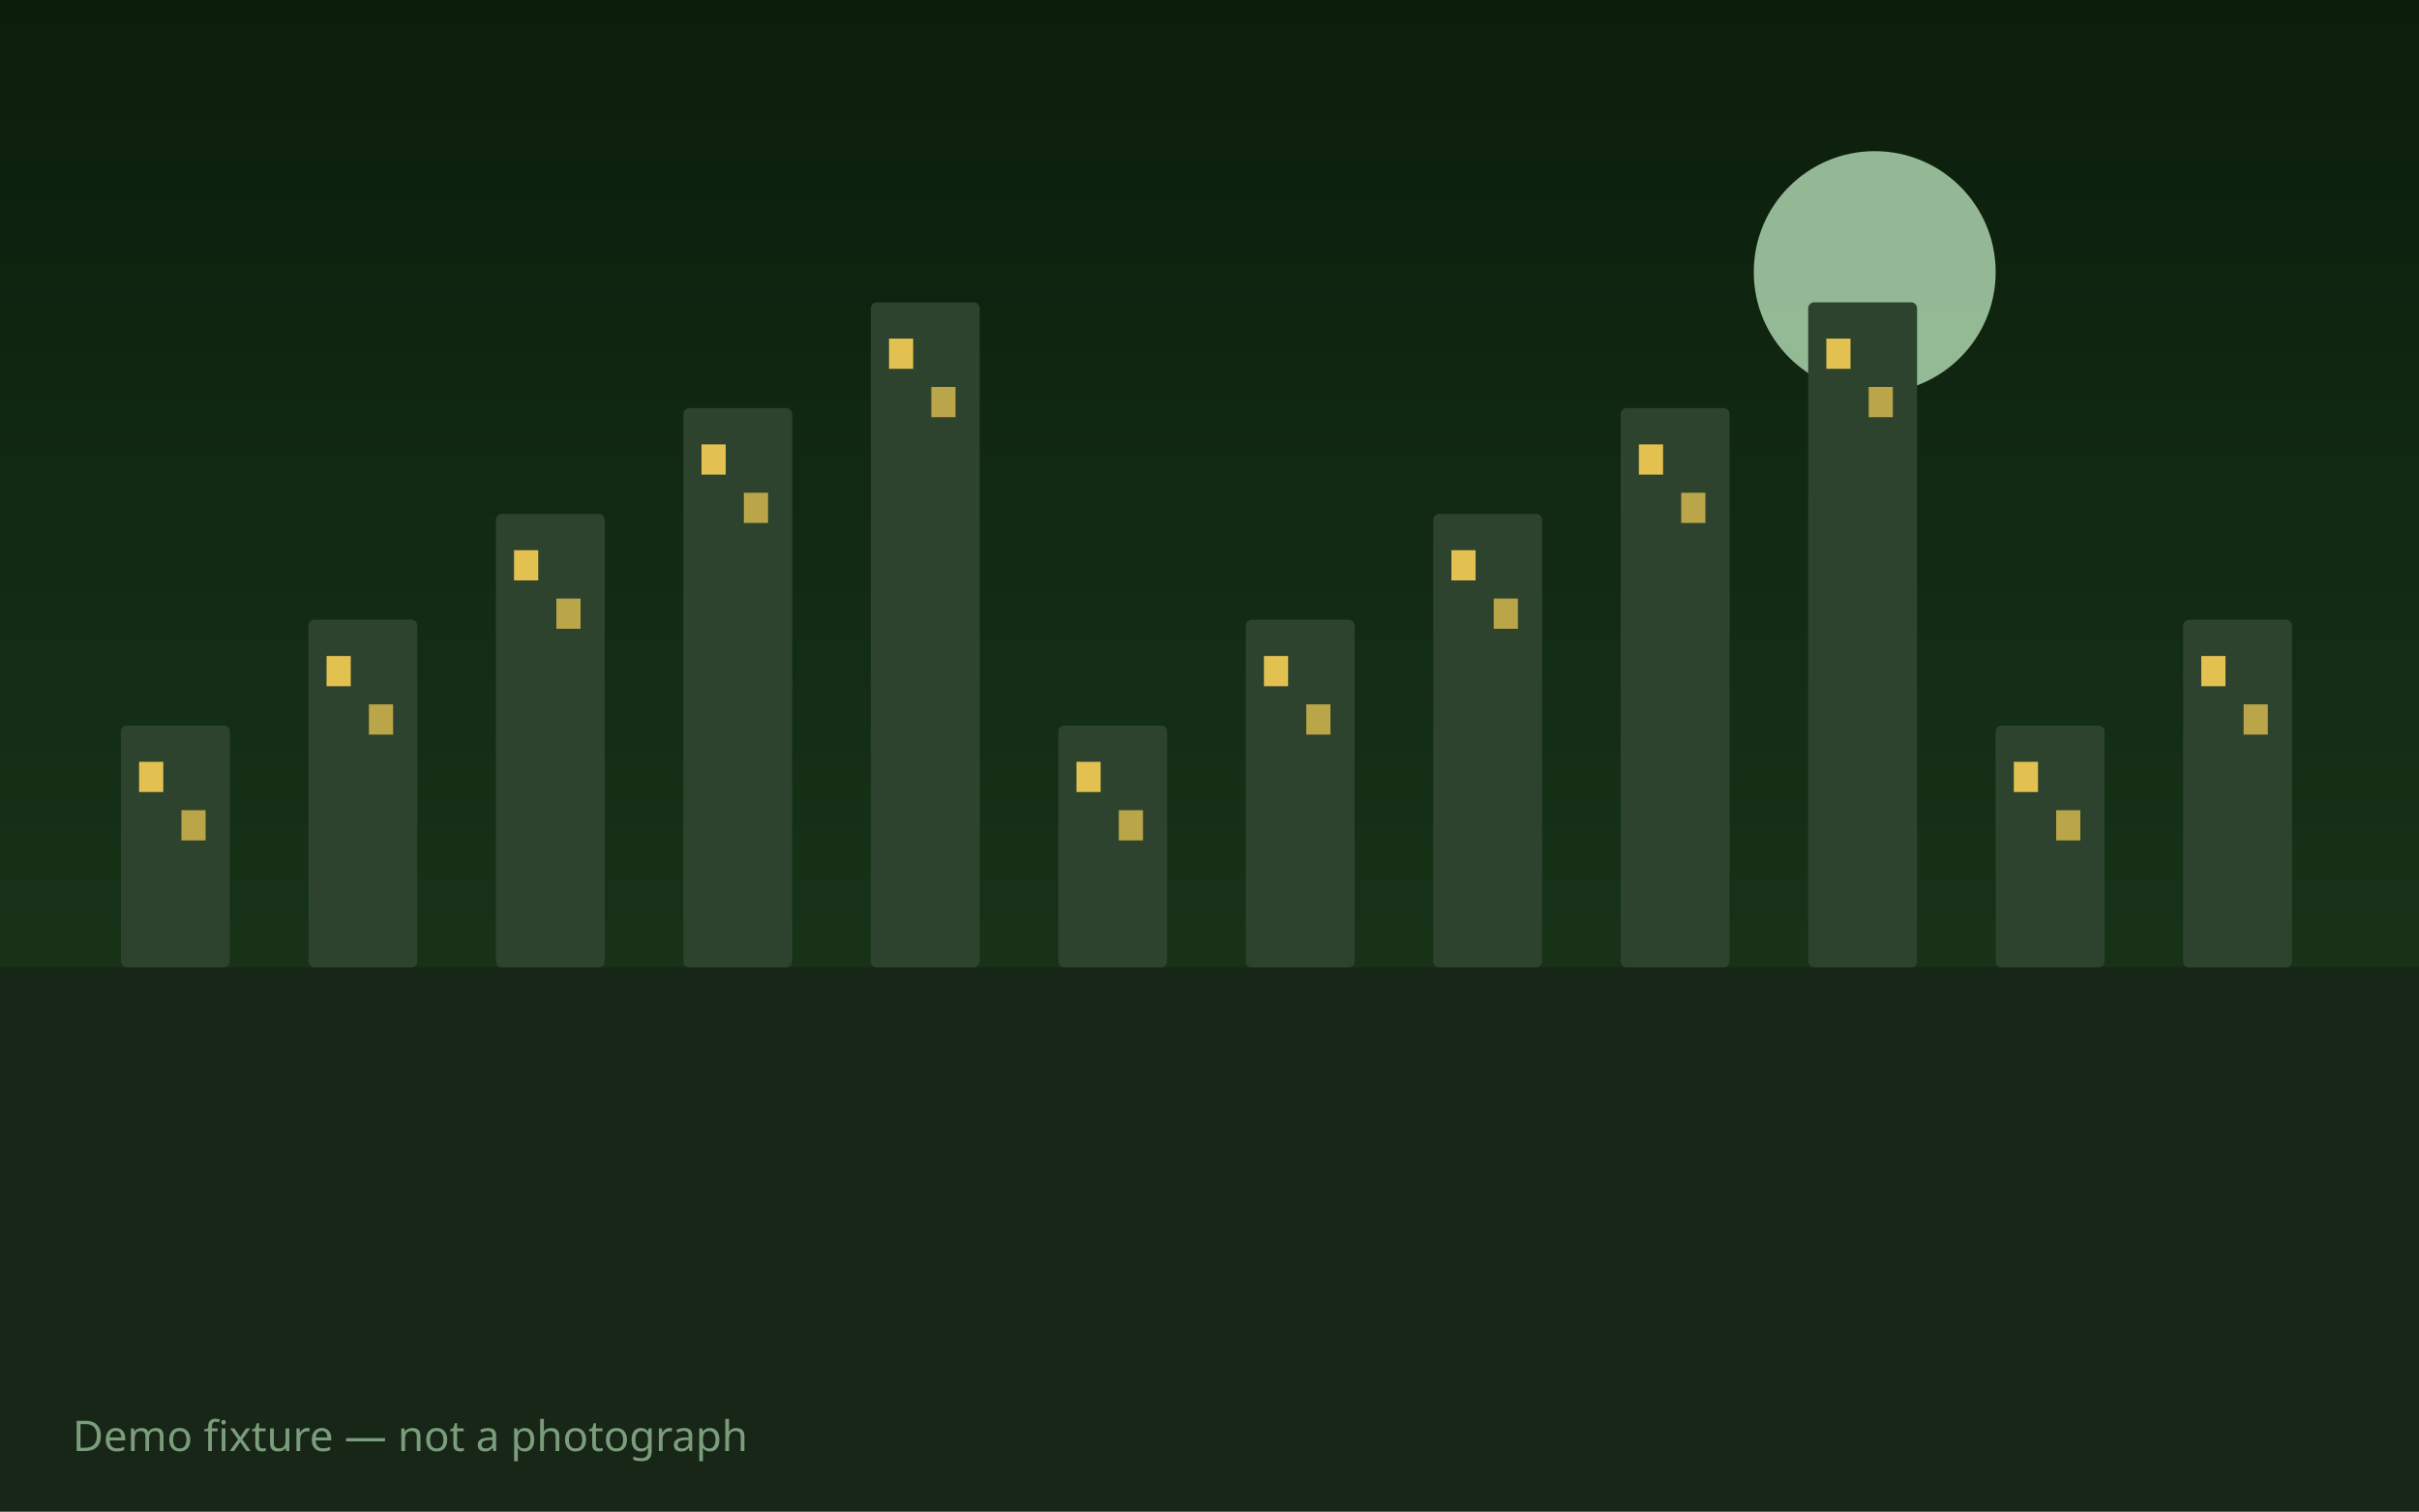
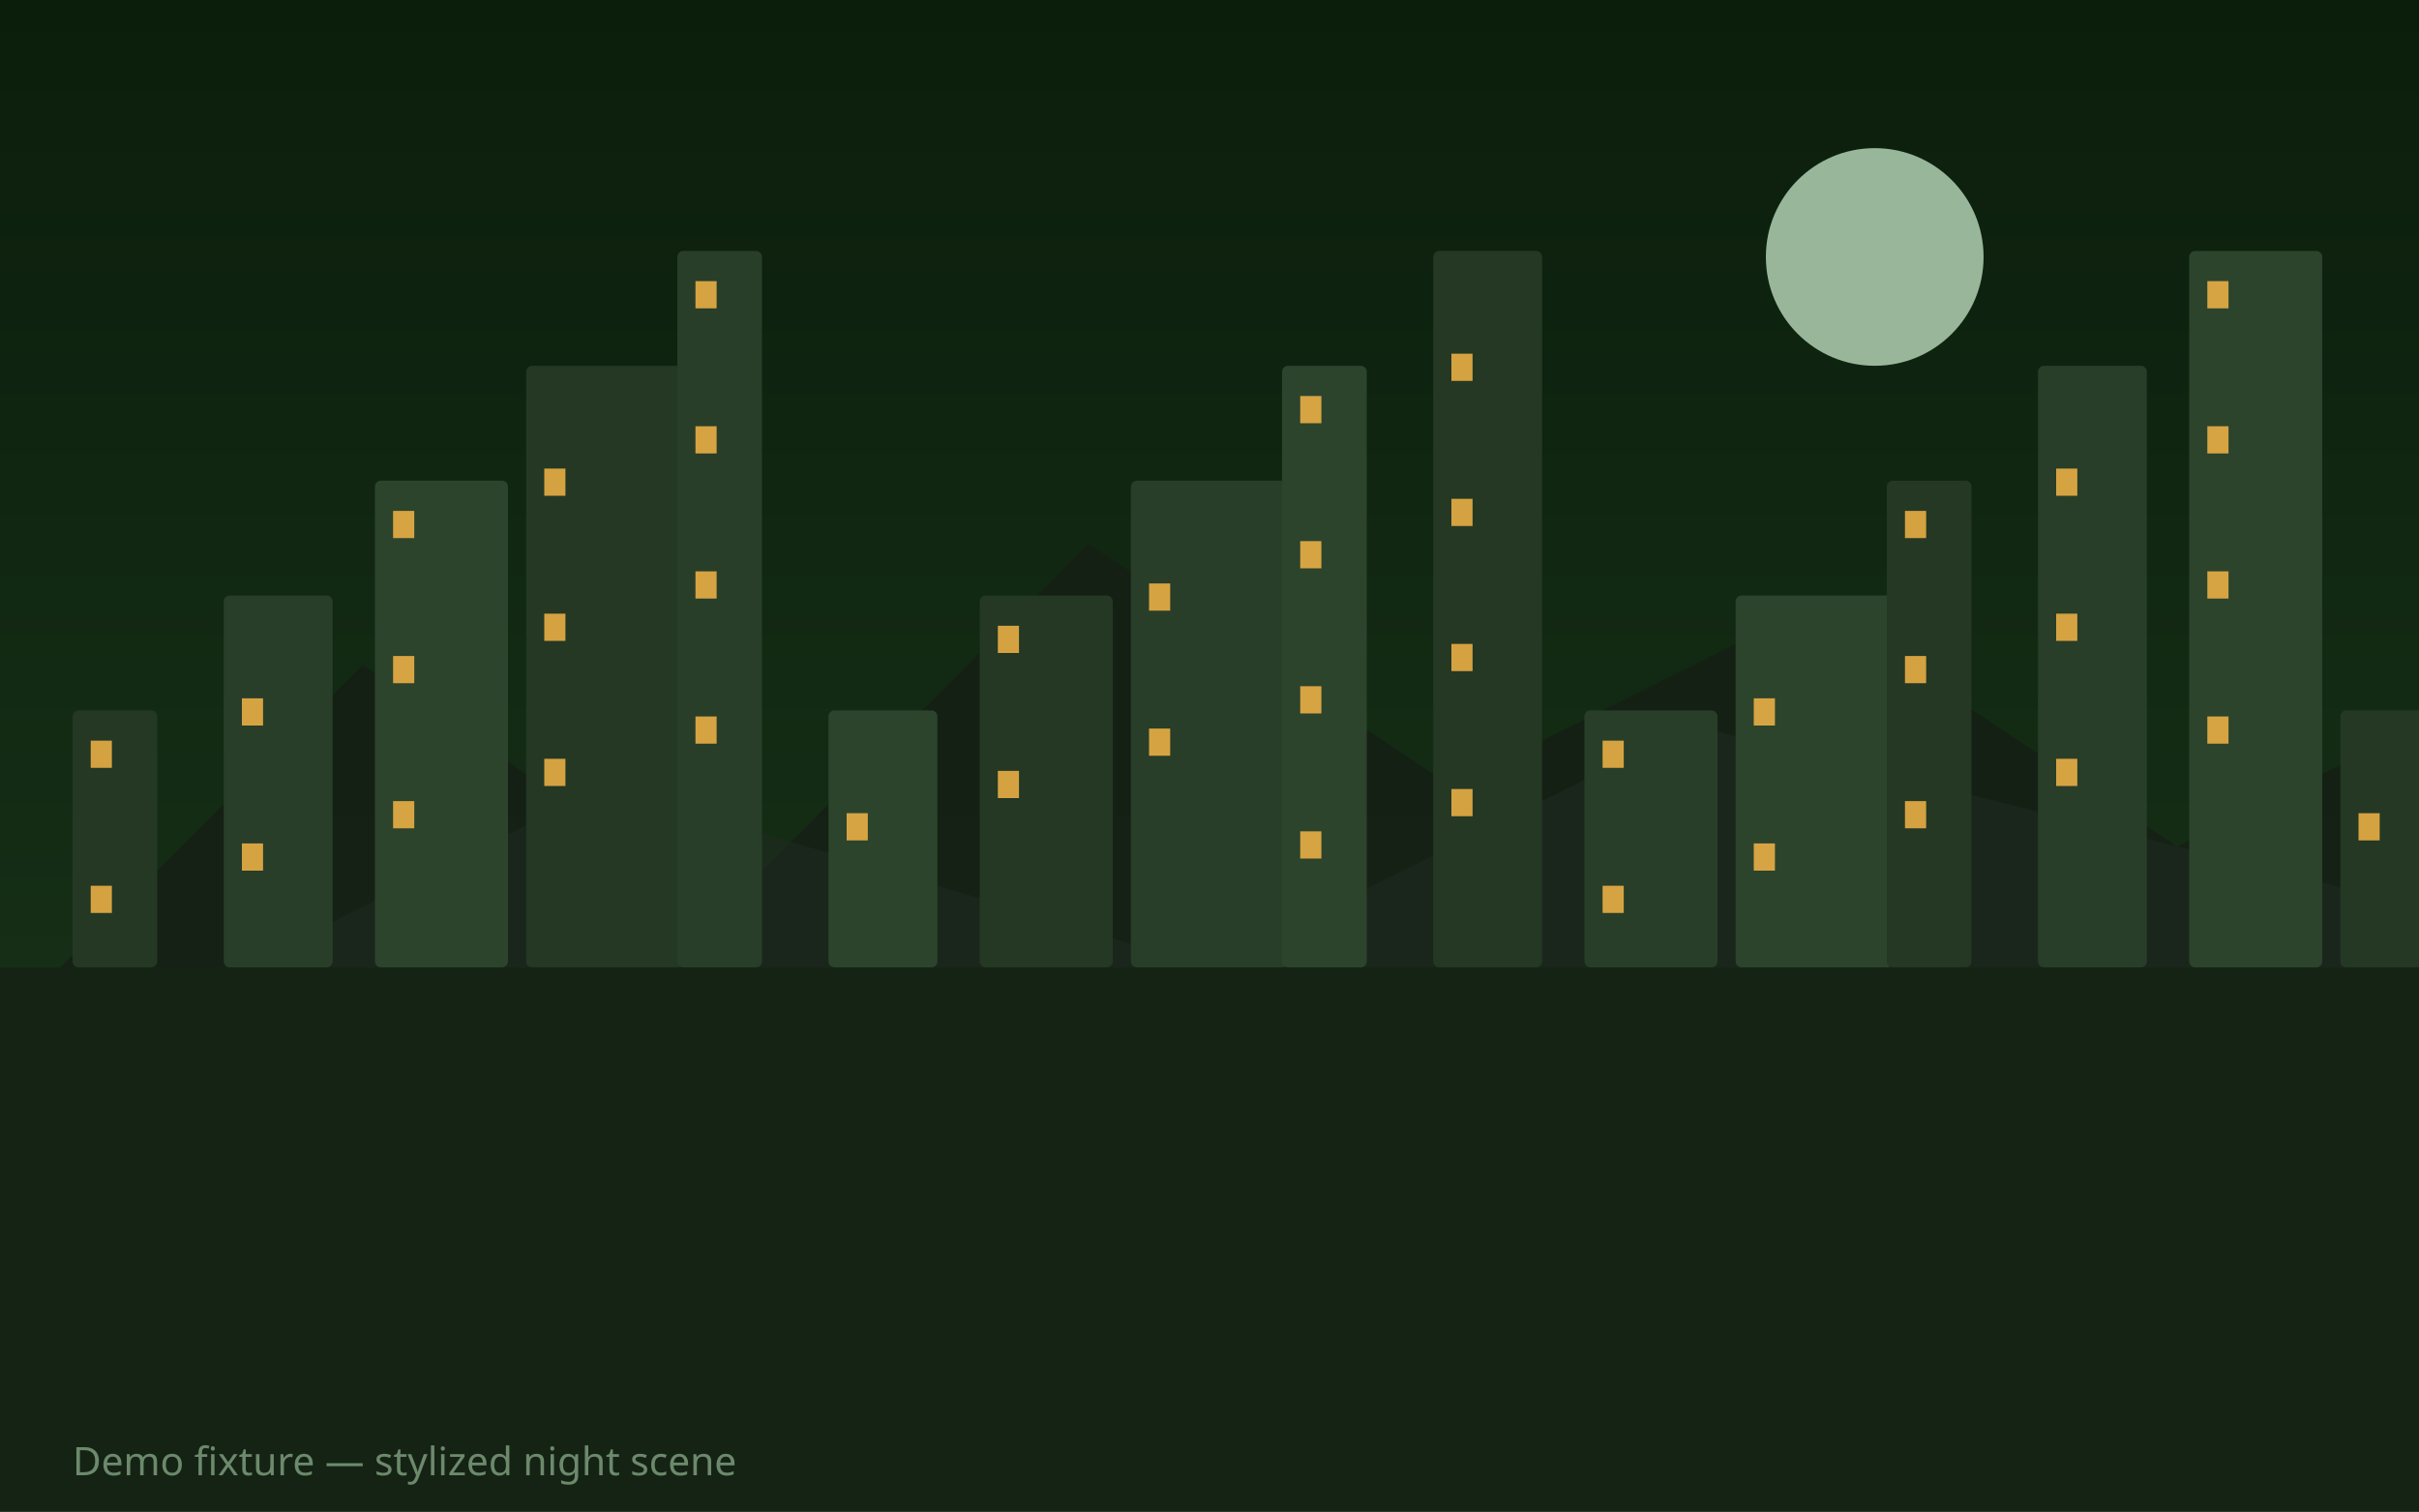
- <svg xmlns="http://www.w3.org/2000/svg" viewBox="0 0 800 500" role="img" aria-label="Demo night scene">
+ <svg xmlns="http://www.w3.org/2000/svg" width="800" height="500" viewBox="0 0 800 500" role="img" aria-label="Demo night scene">
  <defs>
    <linearGradient id="sky-aad-14" x1="0" y1="0" x2="0" y2="1">
      <stop offset="0%" stop-color="hsl(121, 45%, 8%)" />
-       <stop offset="100%" stop-color="hsl(121, 35%, 18%)" />
+       <stop offset="100%" stop-color="hsl(121, 35%, 16%)" />
    </linearGradient>
  </defs>
  <rect width="800" height="500" fill="url(#sky-aad-14)" />
-   <circle cx="620" cy="90" r="40" fill="hsl(121, 30%, 75%)" opacity="0.85" />
-   <rect y="320" width="800" height="180" fill="hsl(121, 25%, 12%)" />
-   <rect x="40" y="240" width="36" height="80" fill="hsl(121, 20%, 22%)" rx="2" />
-   <rect x="46" y="252" width="8" height="10" fill="hsl(45, 90%, 65%)" opacity="0.9" />
-   <rect x="60" y="268" width="8" height="10" fill="hsl(45, 90%, 65%)" opacity="0.7" />
-   <rect x="102" y="205" width="36" height="115" fill="hsl(121, 20%, 22%)" rx="2" />
-   <rect x="108" y="217" width="8" height="10" fill="hsl(45, 90%, 65%)" opacity="0.9" />
-   <rect x="122" y="233" width="8" height="10" fill="hsl(45, 90%, 65%)" opacity="0.7" />
-   <rect x="164" y="170" width="36" height="150" fill="hsl(121, 20%, 22%)" rx="2" />
-   <rect x="170" y="182" width="8" height="10" fill="hsl(45, 90%, 65%)" opacity="0.9" />
-   <rect x="184" y="198" width="8" height="10" fill="hsl(45, 90%, 65%)" opacity="0.7" />
-   <rect x="226" y="135" width="36" height="185" fill="hsl(121, 20%, 22%)" rx="2" />
-   <rect x="232" y="147" width="8" height="10" fill="hsl(45, 90%, 65%)" opacity="0.9" />
-   <rect x="246" y="163" width="8" height="10" fill="hsl(45, 90%, 65%)" opacity="0.7" />
-   <rect x="288" y="100" width="36" height="220" fill="hsl(121, 20%, 22%)" rx="2" />
-   <rect x="294" y="112" width="8" height="10" fill="hsl(45, 90%, 65%)" opacity="0.9" />
-   <rect x="308" y="128" width="8" height="10" fill="hsl(45, 90%, 65%)" opacity="0.7" />
-   <rect x="350" y="240" width="36" height="80" fill="hsl(121, 20%, 22%)" rx="2" />
-   <rect x="356" y="252" width="8" height="10" fill="hsl(45, 90%, 65%)" opacity="0.9" />
-   <rect x="370" y="268" width="8" height="10" fill="hsl(45, 90%, 65%)" opacity="0.7" />
-   <rect x="412" y="205" width="36" height="115" fill="hsl(121, 20%, 22%)" rx="2" />
-   <rect x="418" y="217" width="8" height="10" fill="hsl(45, 90%, 65%)" opacity="0.9" />
-   <rect x="432" y="233" width="8" height="10" fill="hsl(45, 90%, 65%)" opacity="0.7" />
-   <rect x="474" y="170" width="36" height="150" fill="hsl(121, 20%, 22%)" rx="2" />
-   <rect x="480" y="182" width="8" height="10" fill="hsl(45, 90%, 65%)" opacity="0.9" />
-   <rect x="494" y="198" width="8" height="10" fill="hsl(45, 90%, 65%)" opacity="0.7" />
-   <rect x="536" y="135" width="36" height="185" fill="hsl(121, 20%, 22%)" rx="2" />
-   <rect x="542" y="147" width="8" height="10" fill="hsl(45, 90%, 65%)" opacity="0.9" />
-   <rect x="556" y="163" width="8" height="10" fill="hsl(45, 90%, 65%)" opacity="0.7" />
-   <rect x="598" y="100" width="36" height="220" fill="hsl(121, 20%, 22%)" rx="2" />
-   <rect x="604" y="112" width="8" height="10" fill="hsl(45, 90%, 65%)" opacity="0.9" />
-   <rect x="618" y="128" width="8" height="10" fill="hsl(45, 90%, 65%)" opacity="0.7" />
-   <rect x="660" y="240" width="36" height="80" fill="hsl(121, 20%, 22%)" rx="2" />
-   <rect x="666" y="252" width="8" height="10" fill="hsl(45, 90%, 65%)" opacity="0.9" />
-   <rect x="680" y="268" width="8" height="10" fill="hsl(45, 90%, 65%)" opacity="0.7" />
-   <rect x="722" y="205" width="36" height="115" fill="hsl(121, 20%, 22%)" rx="2" />
-   <rect x="728" y="217" width="8" height="10" fill="hsl(45, 90%, 65%)" opacity="0.9" />
-   <rect x="742" y="233" width="8" height="10" fill="hsl(45, 90%, 65%)" opacity="0.7" />
-   <text x="24" y="480" fill="hsl(121, 15%, 55%)" font-family="system-ui,sans-serif" font-size="14">Demo fixture — not a photograph</text>
+   <circle cx="620" cy="85" r="36" fill="hsl(121, 28%, 78%)" opacity="0.82" />
+   <path d="M0 340 L120 220 L240 300 L360 180 L480 260 L600 200 L720 280 L800 240 L800 500 L0 500 Z" fill="hsl(121, 18%, 10%)" opacity="0.85" />
+   <path d="M0 360 L200 260 L400 320 L560 240 L800 300 L800 500 L0 500 Z" fill="hsl(121, 15%, 14%)" opacity="0.6" />
+   <rect y="360" width="800" height="55" fill="hsl(121, 35%, 14%)" opacity="0.9" />
+   <ellipse cx="80" cy="387.5" rx="40" ry="6" fill="hsl(121, 25%, 22%)" opacity="0.35" />
+   <ellipse cx="175" cy="387.5" rx="40" ry="6" fill="hsl(121, 25%, 22%)" opacity="0.35" />
+   <ellipse cx="270" cy="387.5" rx="40" ry="6" fill="hsl(121, 25%, 22%)" opacity="0.35" />
+   <ellipse cx="365" cy="387.5" rx="40" ry="6" fill="hsl(121, 25%, 22%)" opacity="0.35" />
+   <ellipse cx="460" cy="387.5" rx="40" ry="6" fill="hsl(121, 25%, 22%)" opacity="0.35" />
+   <ellipse cx="555" cy="387.5" rx="40" ry="6" fill="hsl(121, 25%, 22%)" opacity="0.35" />
+   <ellipse cx="650" cy="387.5" rx="40" ry="6" fill="hsl(121, 25%, 22%)" opacity="0.35" />
+   <ellipse cx="745" cy="387.5" rx="40" ry="6" fill="hsl(121, 25%, 22%)" opacity="0.35" />
+   <rect y="320" width="800" height="180" fill="hsl(121, 25%, 11%)" />
+   <rect x="24" y="235" width="28" height="85" fill="hsl(121, 22%, 18%)" rx="2" />
+   <rect x="30" y="245" width="7" height="9" fill="hsl(38, 90%, 62%)" opacity="0.85" />
+   <rect x="30" y="293" width="7" height="9" fill="hsl(38, 90%, 62%)" opacity="0.85" />
+   <rect x="74" y="197" width="36" height="123" fill="hsl(121, 22%, 20%)" rx="2" />
+   <rect x="80" y="231" width="7" height="9" fill="hsl(38, 90%, 62%)" opacity="0.85" />
+   <rect x="80" y="279" width="7" height="9" fill="hsl(38, 90%, 62%)" opacity="0.85" />
+   <rect x="124" y="159" width="44" height="161" fill="hsl(121, 22%, 22%)" rx="2" />
+   <rect x="130" y="169" width="7" height="9" fill="hsl(38, 90%, 62%)" opacity="0.85" />
+   <rect x="130" y="217" width="7" height="9" fill="hsl(38, 90%, 62%)" opacity="0.85" />
+   <rect x="130" y="265" width="7" height="9" fill="hsl(38, 90%, 62%)" opacity="0.85" />
+   <rect x="174" y="121" width="52" height="199" fill="hsl(121, 22%, 18%)" rx="2" />
+   <rect x="180" y="155" width="7" height="9" fill="hsl(38, 90%, 62%)" opacity="0.85" />
+   <rect x="180" y="203" width="7" height="9" fill="hsl(38, 90%, 62%)" opacity="0.85" />
+   <rect x="180" y="251" width="7" height="9" fill="hsl(38, 90%, 62%)" opacity="0.85" />
+   <rect x="224" y="83" width="28" height="237" fill="hsl(121, 22%, 20%)" rx="2" />
+   <rect x="230" y="93" width="7" height="9" fill="hsl(38, 90%, 62%)" opacity="0.85" />
+   <rect x="230" y="141" width="7" height="9" fill="hsl(38, 90%, 62%)" opacity="0.85" />
+   <rect x="230" y="189" width="7" height="9" fill="hsl(38, 90%, 62%)" opacity="0.85" />
+   <rect x="230" y="237" width="7" height="9" fill="hsl(38, 90%, 62%)" opacity="0.85" />
+   <rect x="274" y="235" width="36" height="85" fill="hsl(121, 22%, 22%)" rx="2" />
+   <rect x="280" y="269" width="7" height="9" fill="hsl(38, 90%, 62%)" opacity="0.85" />
+   <rect x="324" y="197" width="44" height="123" fill="hsl(121, 22%, 18%)" rx="2" />
+   <rect x="330" y="207" width="7" height="9" fill="hsl(38, 90%, 62%)" opacity="0.85" />
+   <rect x="330" y="255" width="7" height="9" fill="hsl(38, 90%, 62%)" opacity="0.85" />
+   <rect x="374" y="159" width="52" height="161" fill="hsl(121, 22%, 20%)" rx="2" />
+   <rect x="380" y="193" width="7" height="9" fill="hsl(38, 90%, 62%)" opacity="0.85" />
+   <rect x="380" y="241" width="7" height="9" fill="hsl(38, 90%, 62%)" opacity="0.85" />
+   <rect x="424" y="121" width="28" height="199" fill="hsl(121, 22%, 22%)" rx="2" />
+   <rect x="430" y="131" width="7" height="9" fill="hsl(38, 90%, 62%)" opacity="0.85" />
+   <rect x="430" y="179" width="7" height="9" fill="hsl(38, 90%, 62%)" opacity="0.85" />
+   <rect x="430" y="227" width="7" height="9" fill="hsl(38, 90%, 62%)" opacity="0.85" />
+   <rect x="430" y="275" width="7" height="9" fill="hsl(38, 90%, 62%)" opacity="0.85" />
+   <rect x="474" y="83" width="36" height="237" fill="hsl(121, 22%, 18%)" rx="2" />
+   <rect x="480" y="117" width="7" height="9" fill="hsl(38, 90%, 62%)" opacity="0.85" />
+   <rect x="480" y="165" width="7" height="9" fill="hsl(38, 90%, 62%)" opacity="0.85" />
+   <rect x="480" y="213" width="7" height="9" fill="hsl(38, 90%, 62%)" opacity="0.85" />
+   <rect x="480" y="261" width="7" height="9" fill="hsl(38, 90%, 62%)" opacity="0.85" />
+   <rect x="524" y="235" width="44" height="85" fill="hsl(121, 22%, 20%)" rx="2" />
+   <rect x="530" y="245" width="7" height="9" fill="hsl(38, 90%, 62%)" opacity="0.85" />
+   <rect x="530" y="293" width="7" height="9" fill="hsl(38, 90%, 62%)" opacity="0.85" />
+   <rect x="574" y="197" width="52" height="123" fill="hsl(121, 22%, 22%)" rx="2" />
+   <rect x="580" y="231" width="7" height="9" fill="hsl(38, 90%, 62%)" opacity="0.85" />
+   <rect x="580" y="279" width="7" height="9" fill="hsl(38, 90%, 62%)" opacity="0.85" />
+   <rect x="624" y="159" width="28" height="161" fill="hsl(121, 22%, 18%)" rx="2" />
+   <rect x="630" y="169" width="7" height="9" fill="hsl(38, 90%, 62%)" opacity="0.85" />
+   <rect x="630" y="217" width="7" height="9" fill="hsl(38, 90%, 62%)" opacity="0.85" />
+   <rect x="630" y="265" width="7" height="9" fill="hsl(38, 90%, 62%)" opacity="0.85" />
+   <rect x="674" y="121" width="36" height="199" fill="hsl(121, 22%, 20%)" rx="2" />
+   <rect x="680" y="155" width="7" height="9" fill="hsl(38, 90%, 62%)" opacity="0.85" />
+   <rect x="680" y="203" width="7" height="9" fill="hsl(38, 90%, 62%)" opacity="0.85" />
+   <rect x="680" y="251" width="7" height="9" fill="hsl(38, 90%, 62%)" opacity="0.85" />
+   <rect x="724" y="83" width="44" height="237" fill="hsl(121, 22%, 22%)" rx="2" />
+   <rect x="730" y="93" width="7" height="9" fill="hsl(38, 90%, 62%)" opacity="0.85" />
+   <rect x="730" y="141" width="7" height="9" fill="hsl(38, 90%, 62%)" opacity="0.85" />
+   <rect x="730" y="189" width="7" height="9" fill="hsl(38, 90%, 62%)" opacity="0.85" />
+   <rect x="730" y="237" width="7" height="9" fill="hsl(38, 90%, 62%)" opacity="0.85" />
+   <rect x="774" y="235" width="52" height="85" fill="hsl(121, 22%, 18%)" rx="2" />
+   <rect x="780" y="269" width="7" height="9" fill="hsl(38, 90%, 62%)" opacity="0.85" />
+   <text x="24" y="488" fill="hsl(121, 12%, 48%)" font-family="system-ui,sans-serif" font-size="13">Demo fixture — stylized night scene</text>
</svg>
